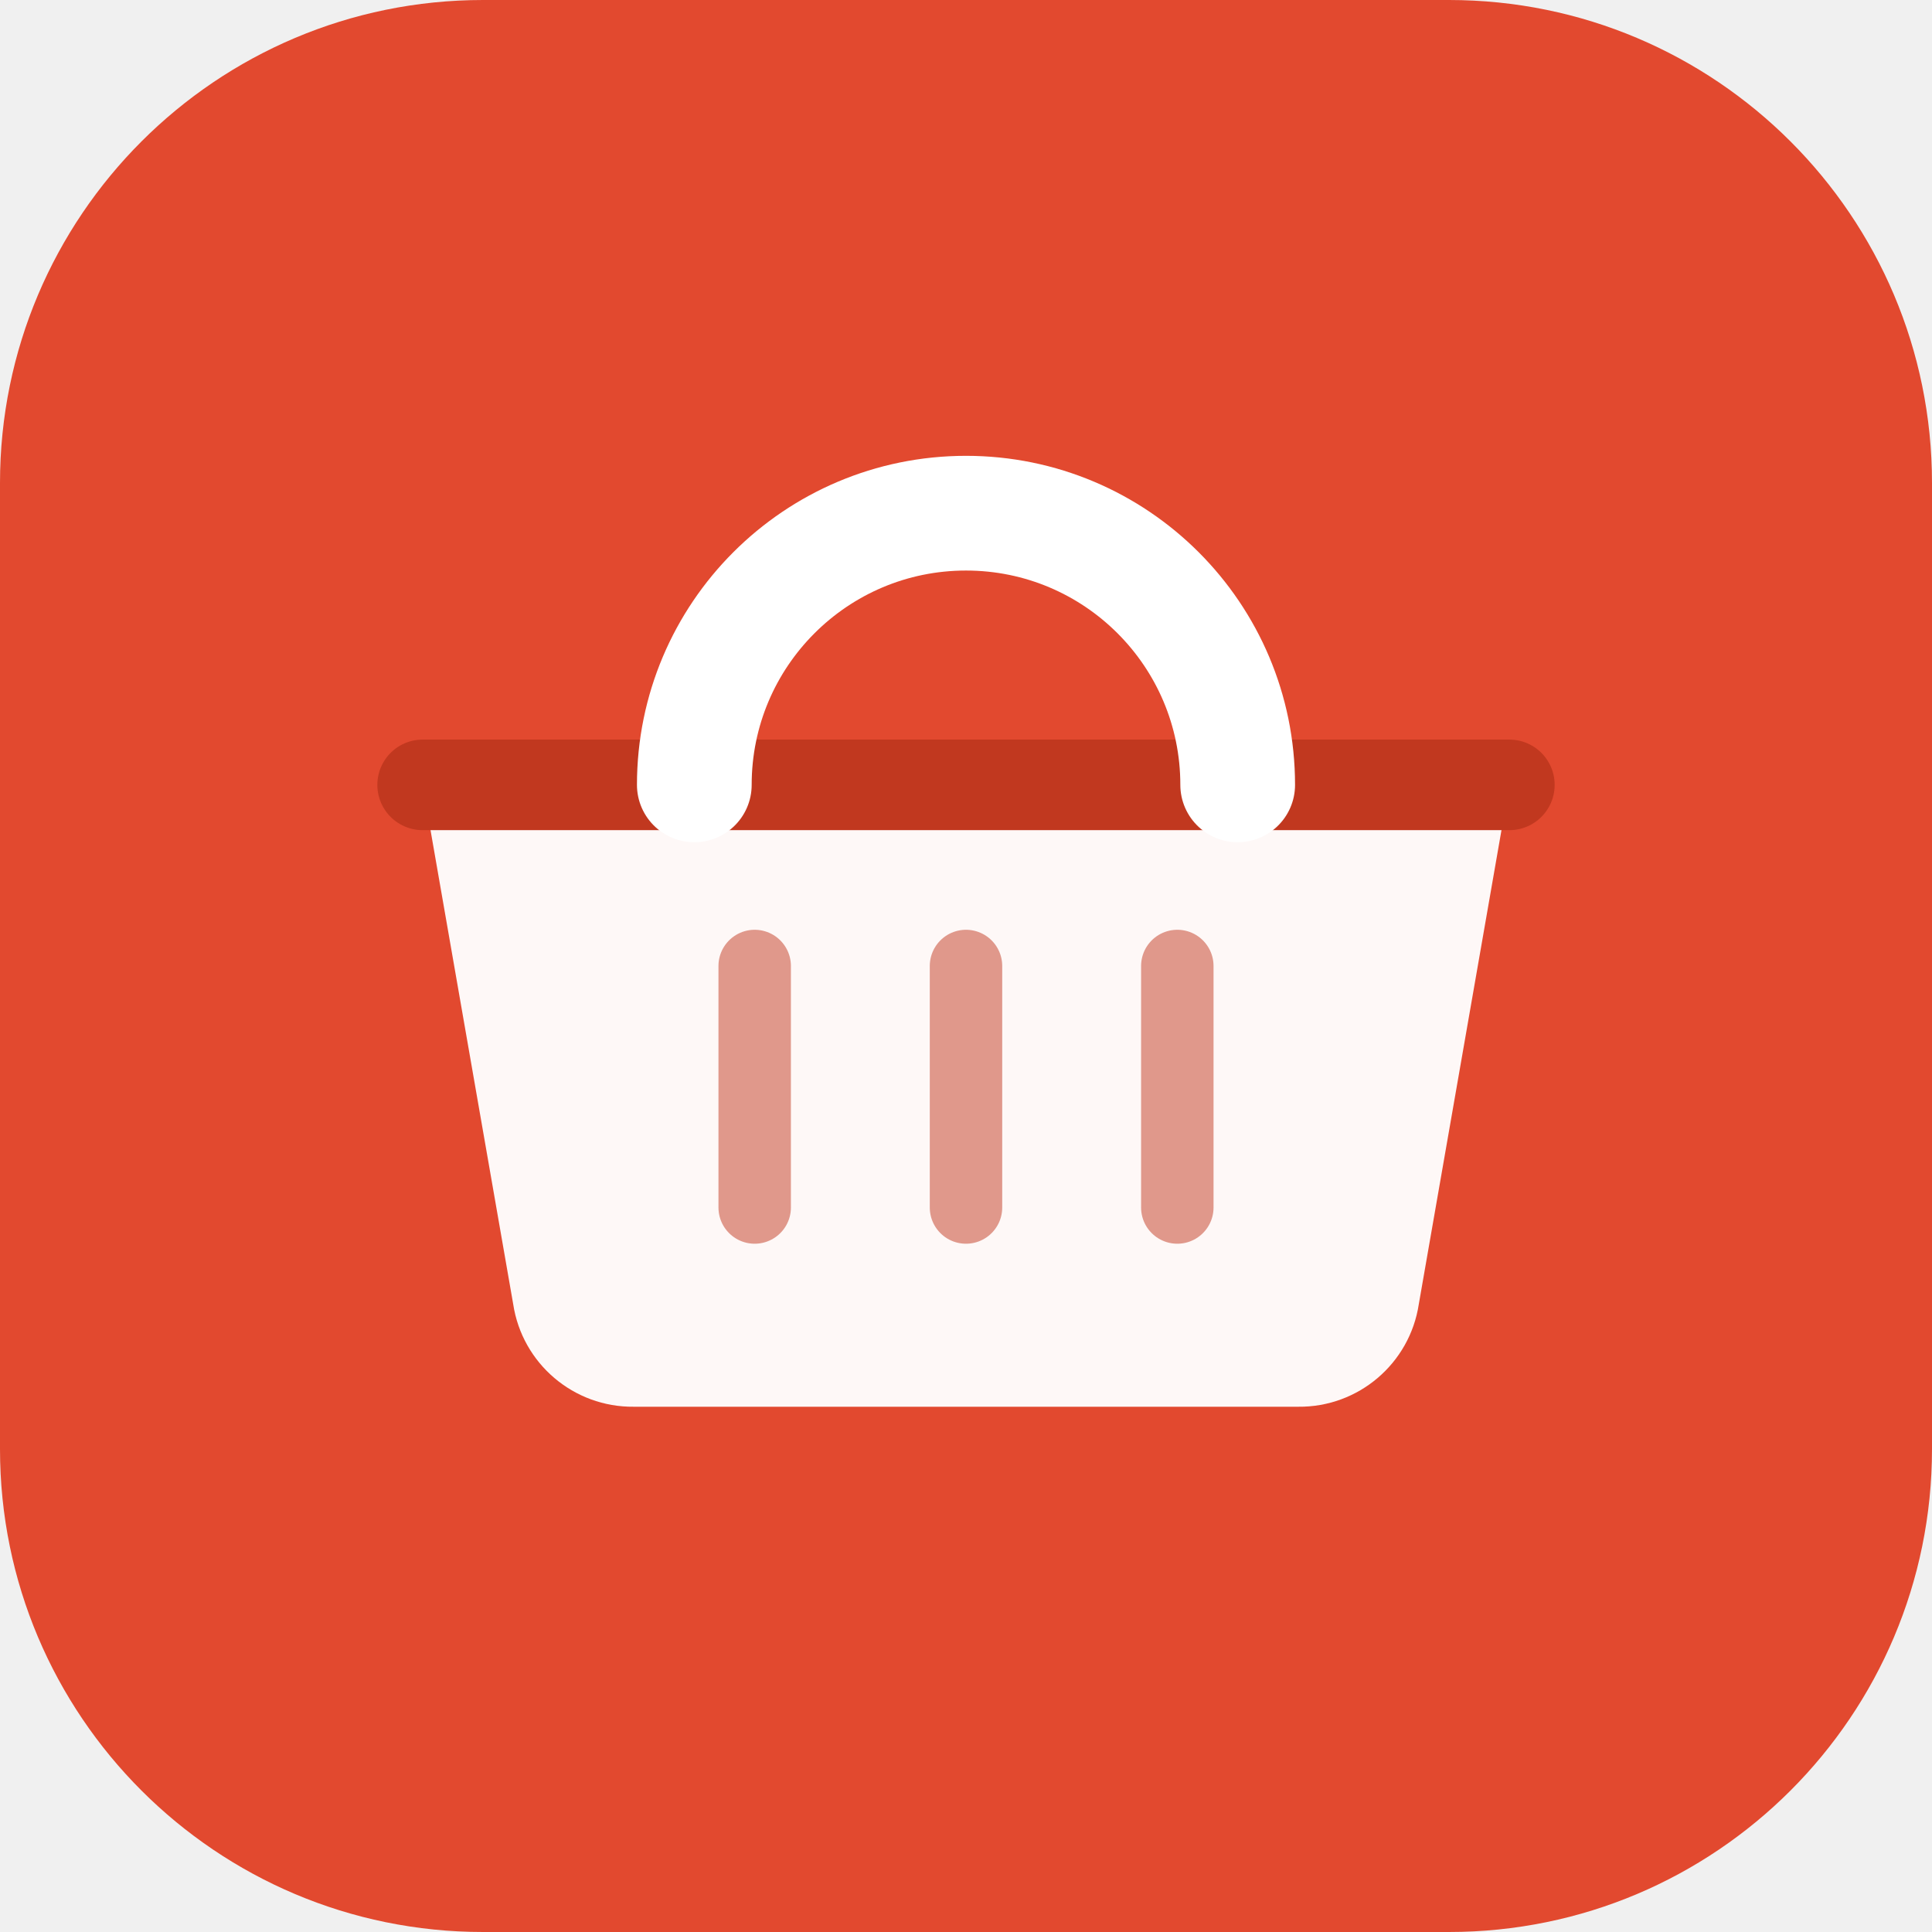
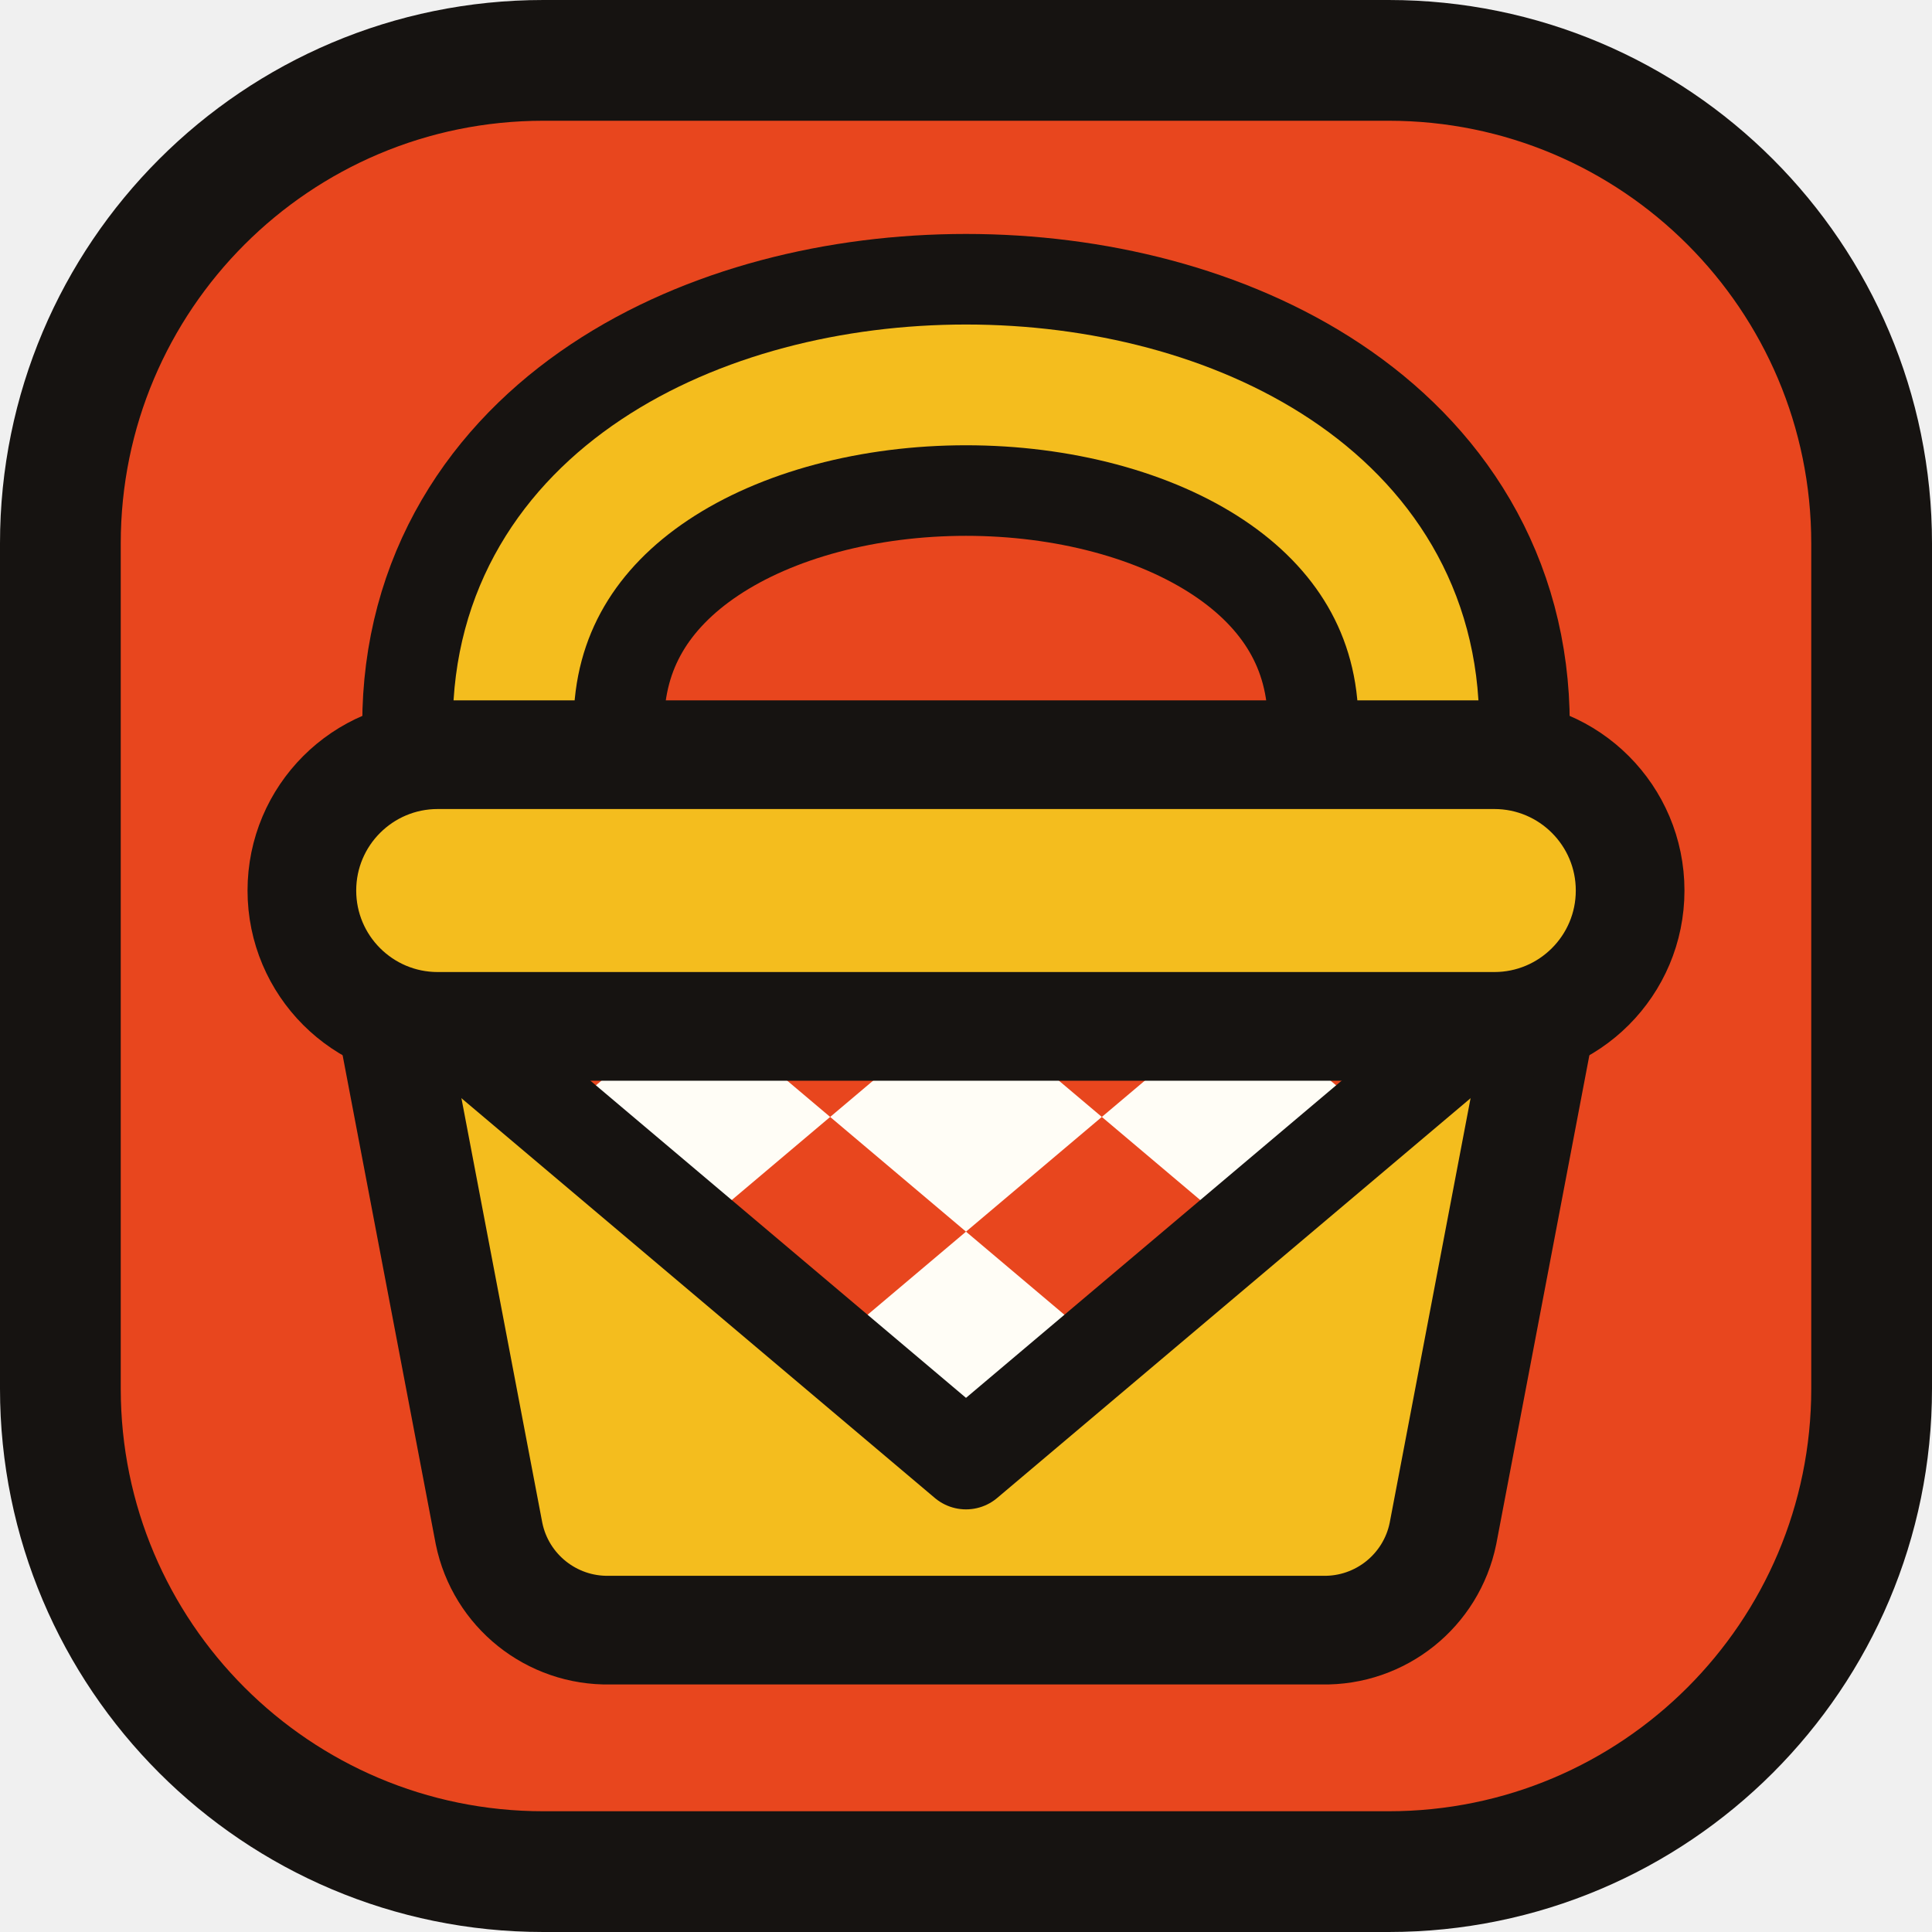
- <svg xmlns="http://www.w3.org/2000/svg" width="32" height="32" viewBox="0 0 32 32">
-   <rect width="32" height="32" rx="8" fill="#e2492f" />
-   <path d="M7 13h18l-1.5 8.6a2 2 0 0 1-2 1.7H10.5a2 2 0 0 1-2-1.7L7 13Z" fill="#fff" opacity="0.96" />
-   <path d="M7 13h18" stroke="#c1381f" stroke-width="1.5" stroke-linecap="round" />
-   <path d="M11.5 13a4.5 4.5 0 0 1 9 0" stroke="#fff" stroke-width="1.9" stroke-linecap="round" fill="none" />
-   <path d="M12.5 16v4M16 16v4M19.5 16v4" stroke="#c1381f" stroke-width="1.2" stroke-linecap="round" opacity="0.5" />
+ <svg xmlns="http://www.w3.org/2000/svg" width="32" height="32" viewBox="0 0 32 32" fill="none">
+   <rect x="1" y="1" width="30" height="30" rx="8" fill="#e8461e" stroke="#161311" stroke-width="2" />
+   <path d="M8.5 14V12C8.5 4.5 23.5 4.5 23.5 12V14" stroke="#161311" stroke-width="5" stroke-linecap="round" />
+   <path d="M8.5 14V12C8.5 4.5 23.5 4.5 23.5 12V14" stroke="#f4bd1e" stroke-width="2" stroke-linecap="round" />
+   <path d="M6.5 17h19l-1.6 8.4a2 2 0 0 1-2 1.6H10.1a2 2 0 0 1-2-1.6L6.5 17Z" fill="#f4bd1e" stroke="#161311" stroke-width="1.8" stroke-linejoin="round" />
+   <path d="M7 16.6H25L16 24.2Z" fill="#fffdf6" />
+   <path d="M7 16.6L9.25 18.5L11.5 16.6ZM11.5 20.4L13.75 22.3L16 20.4L13.75 18.5ZM11.5 16.6L13.75 18.5L16 16.6ZM16 20.4L18.25 22.3L20.5 20.4L18.25 18.5ZM16 16.6L18.25 18.5L20.5 16.6ZM20.5 16.6L22.75 18.5L25 16.6Z" fill="#e8461e" />
+   <path d="M7 16.6H25L16 24.2Z" stroke="#161311" stroke-width="1.6" stroke-linejoin="round" />
+   <rect x="5" y="12.5" width="22" height="4.5" rx="2.25" fill="#f4bd1e" stroke="#161311" stroke-width="1.8" />
</svg>
